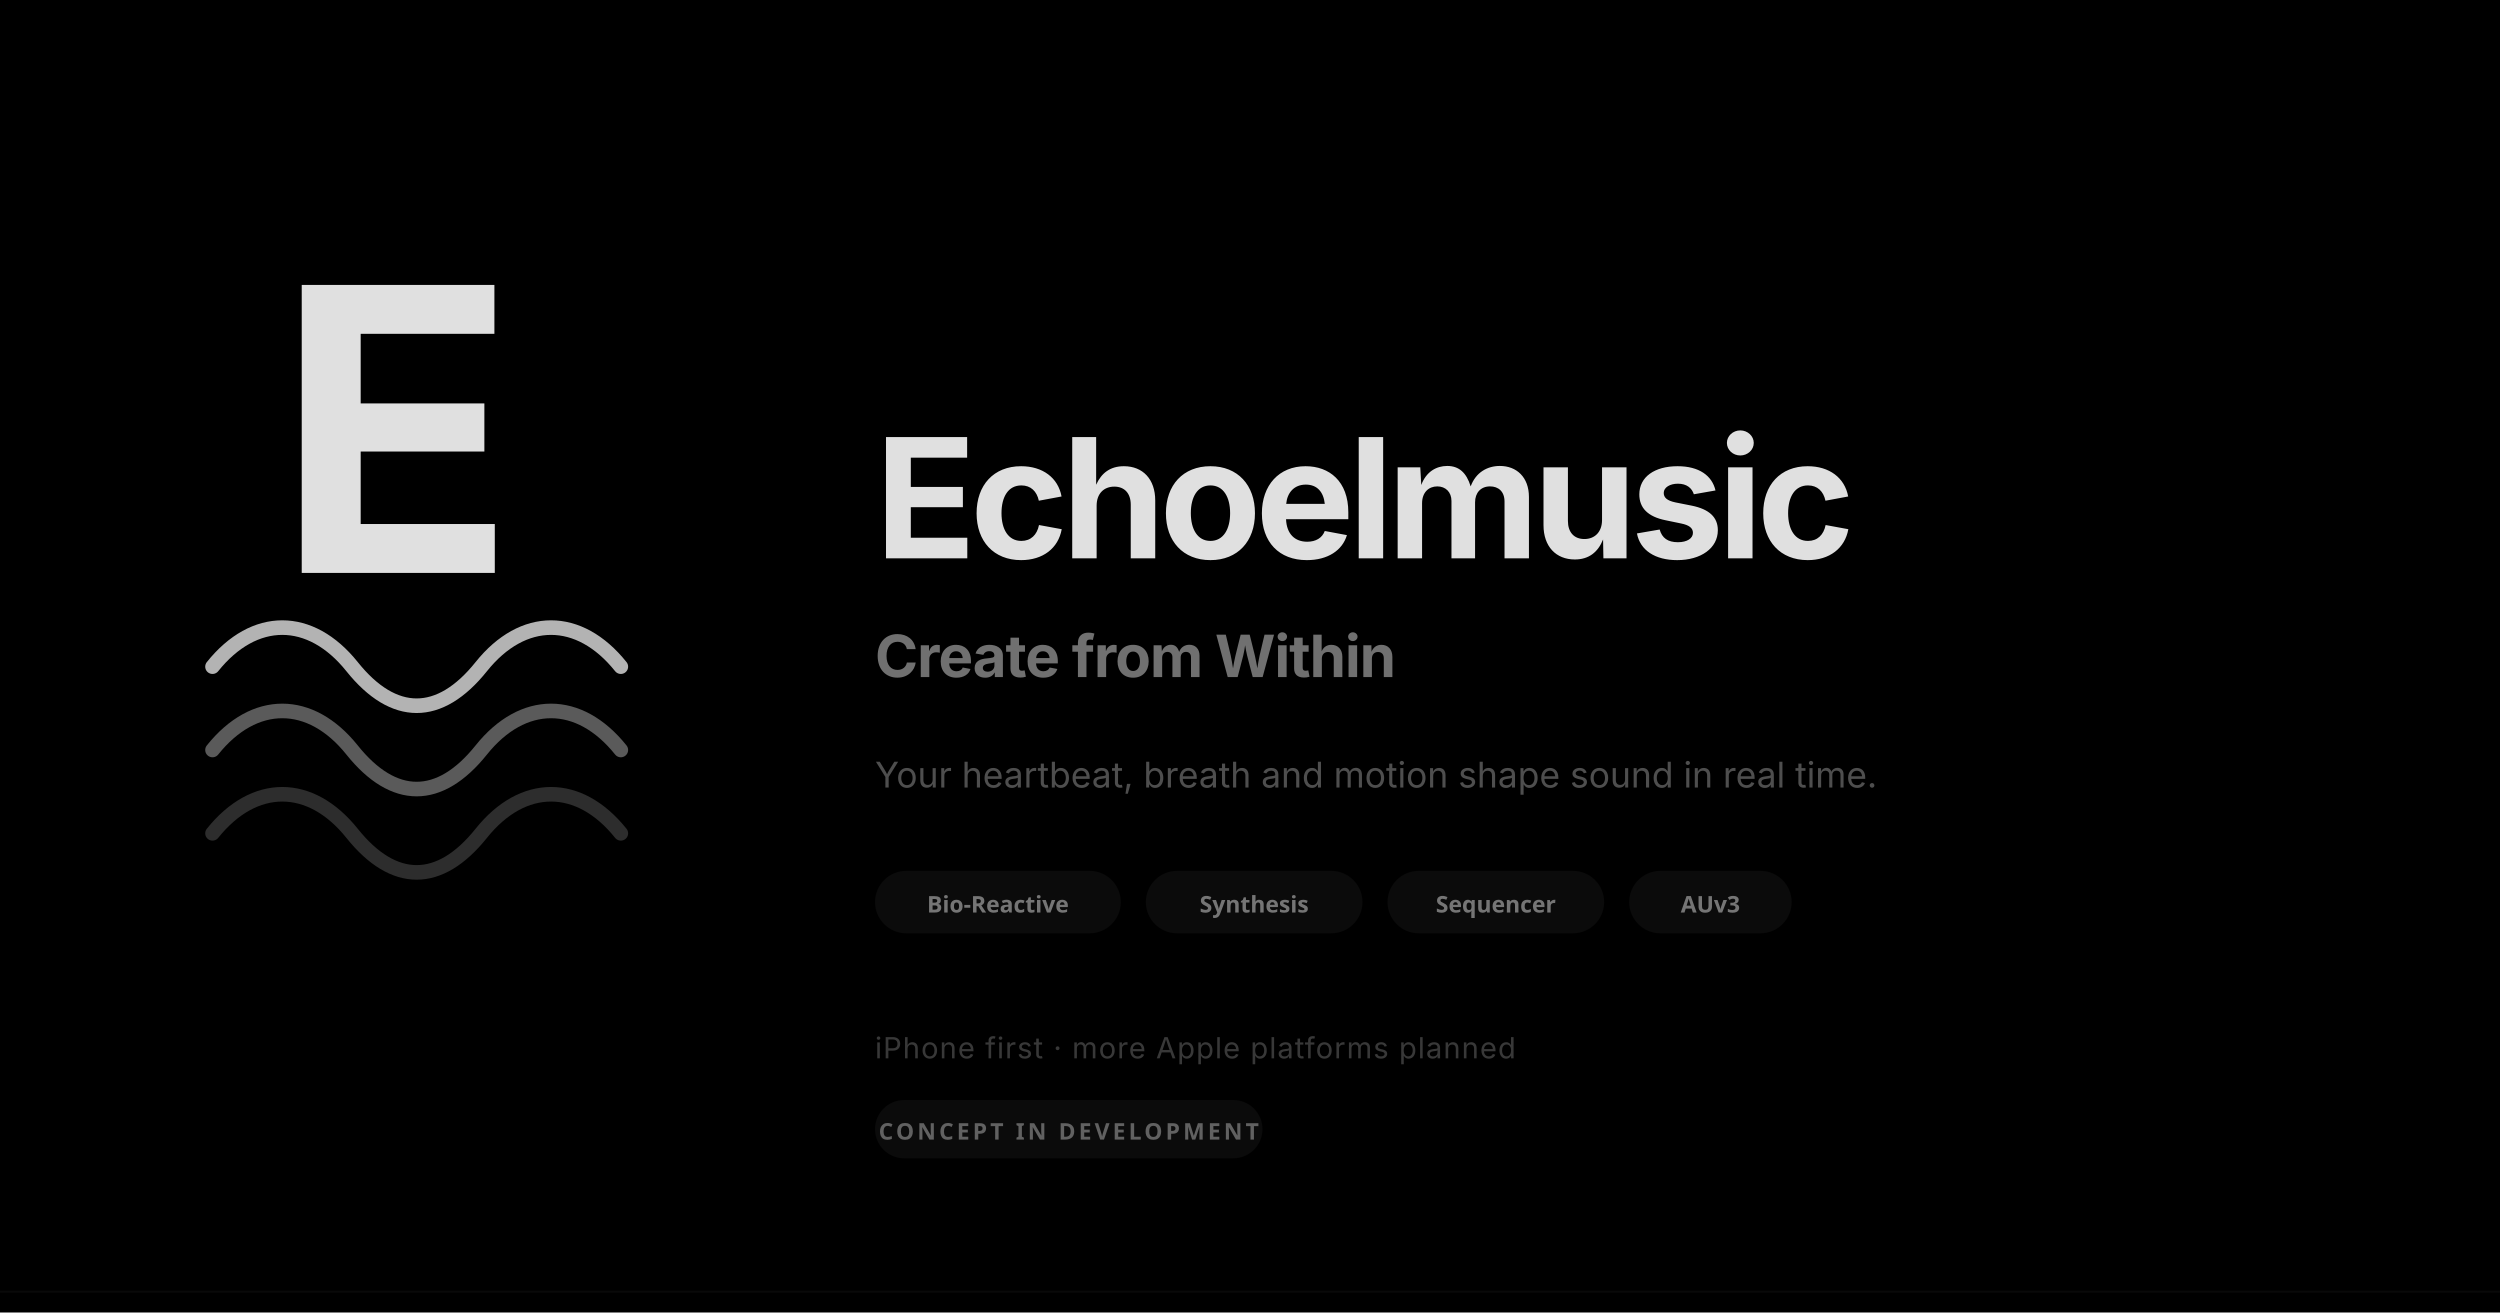
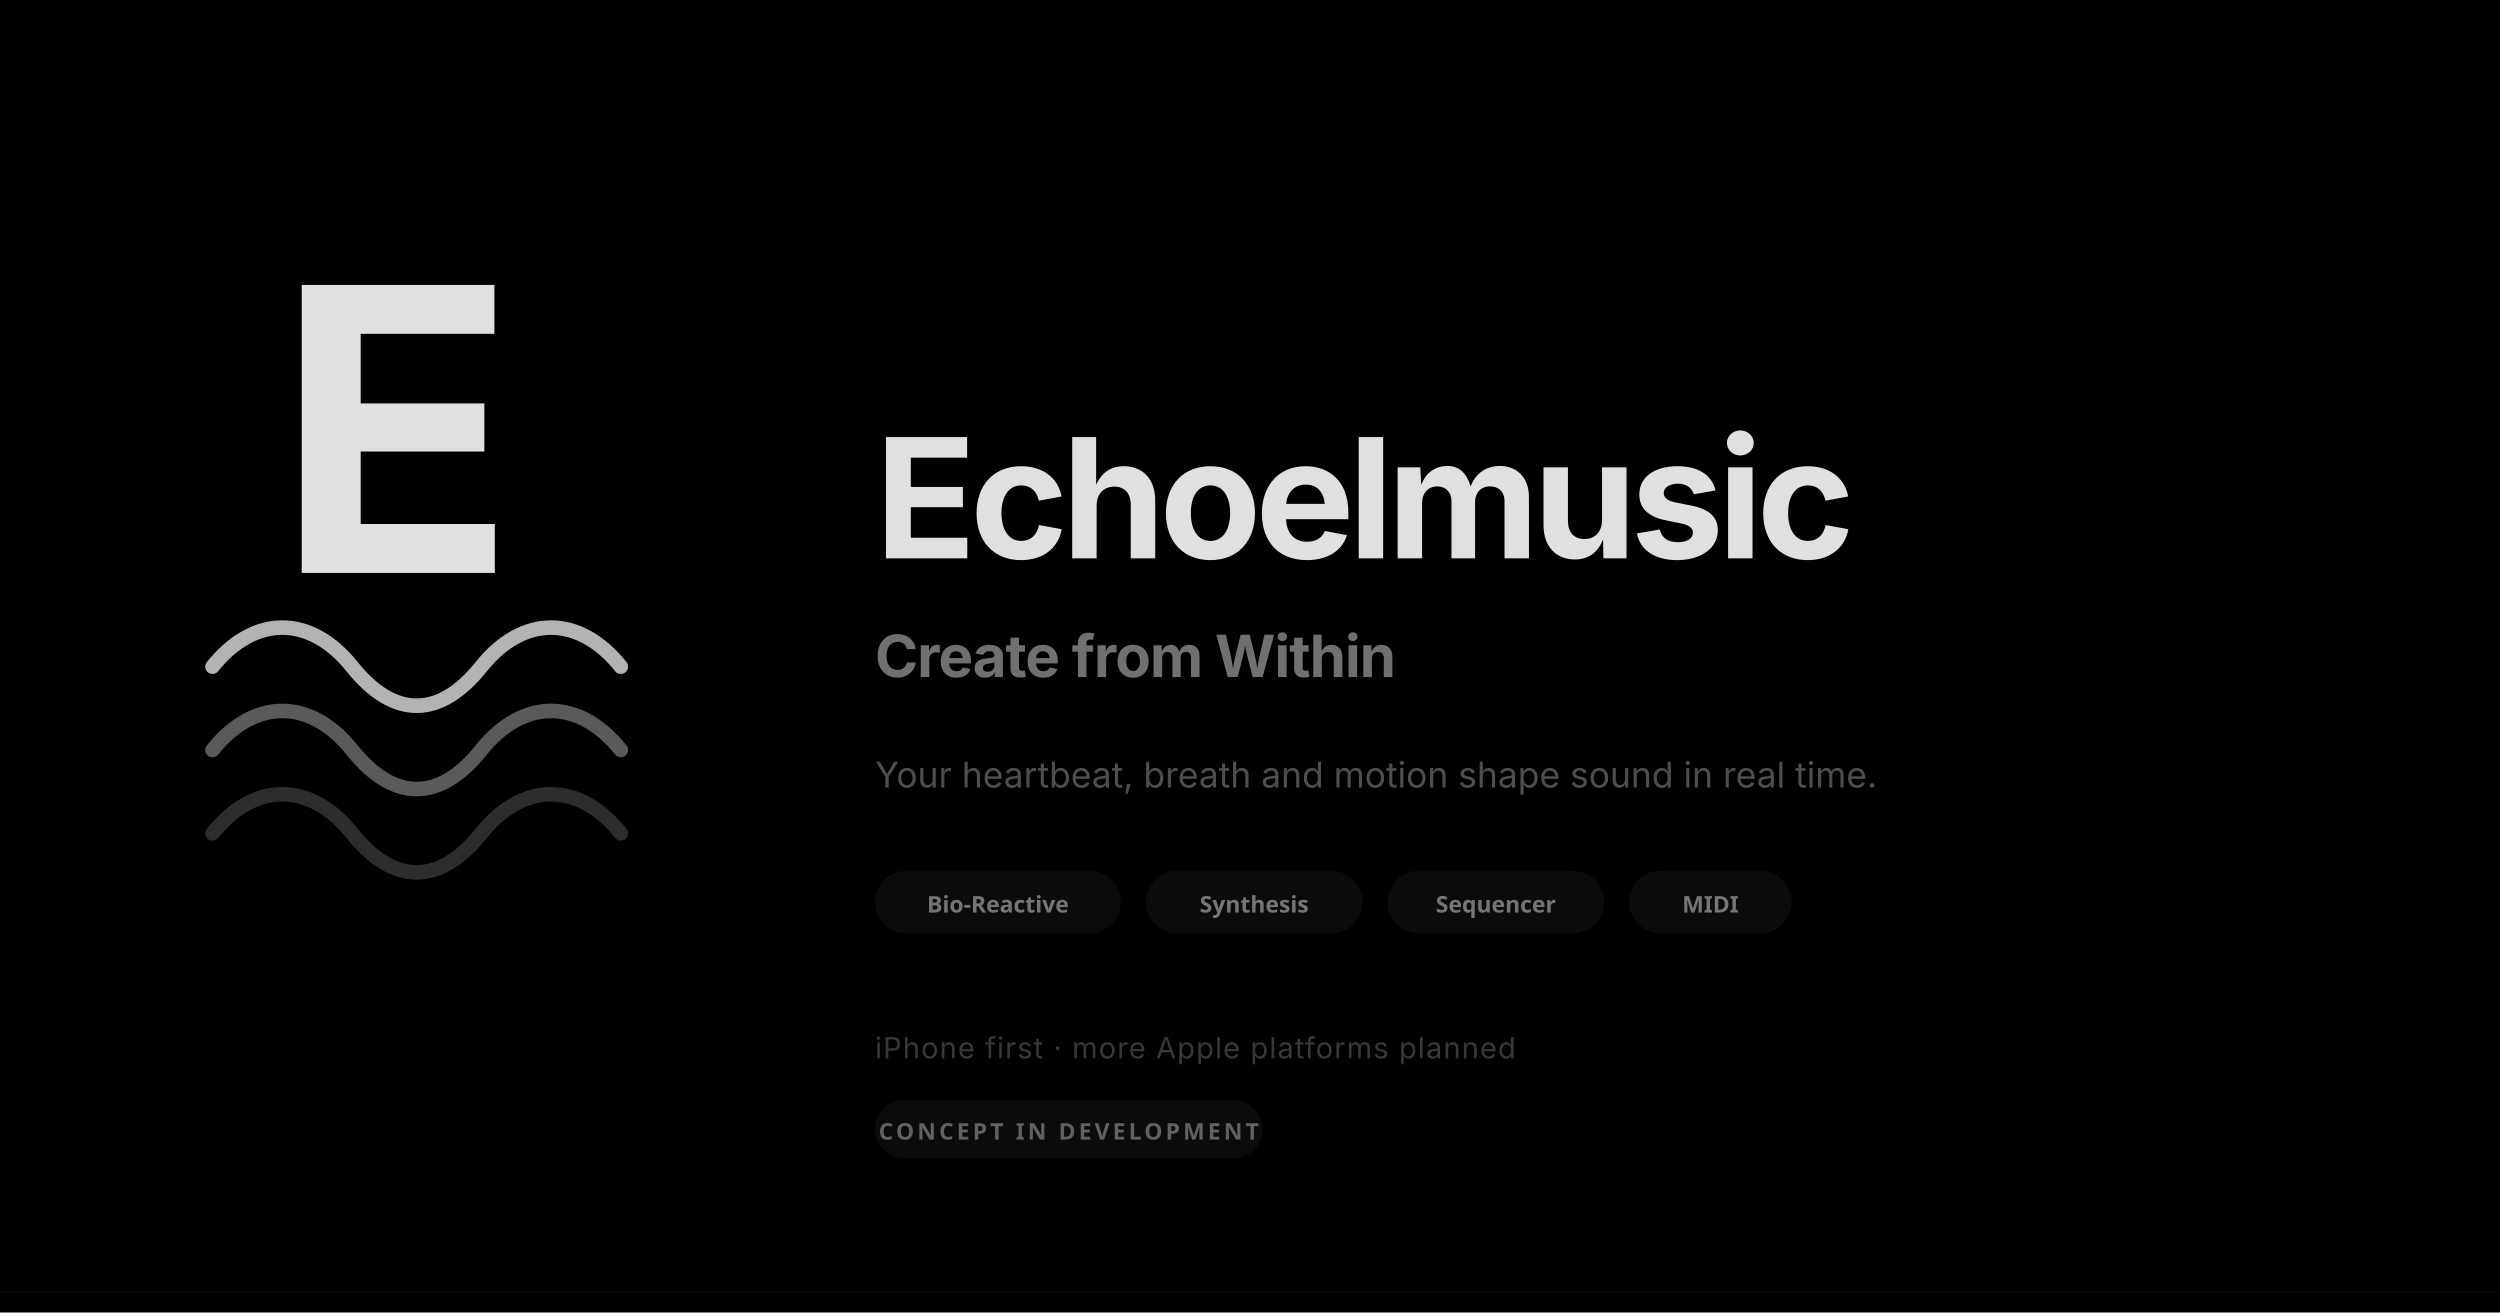
<svg xmlns="http://www.w3.org/2000/svg" viewBox="0 0 1200 630">
  <rect width="1200" height="630" fill="#000000" />
  <text x="190" y="275" text-anchor="middle" font-family="'Atkinson Hyperlegible',-apple-system,sans-serif" font-weight="700" font-size="190" fill="#e0e0e0">E</text>
  <g stroke="#e0e0e0" fill="none" stroke-width="7" stroke-linecap="round">
    <path d="M102,320 C122,295 149,295 169,320 C189,345 211,345 231,320 C251,295 278,295 298,320" opacity="0.8" />
    <path d="M102,360 C122,335 149,335 169,360 C189,385 211,385 231,360 C251,335 278,335 298,360" opacity="0.4" />
    <path d="M102,400 C122,375 149,375 169,400 C189,425 211,425 231,400 C251,375 278,375 298,400" opacity="0.2" />
  </g>
  <text x="420" y="268" font-family="'Atkinson Hyperlegible',-apple-system,BlinkMacSystemFont,'Helvetica Neue',sans-serif" font-size="80" font-weight="700" fill="#e0e0e0" letter-spacing="-3">
    Echoelmusic
  </text>
  <text x="420" y="325" font-family="'Atkinson Hyperlegible',-apple-system,BlinkMacSystemFont,'Helvetica Neue',sans-serif" font-size="28" fill="#e0e0e0" font-weight="700" letter-spacing="-0.5" opacity="0.5">
    Create from Within
  </text>
  <text x="420" y="378" font-family="'Atkinson Hyperlegible',-apple-system,BlinkMacSystemFont,'Helvetica Neue',sans-serif" font-size="17" fill="#e0e0e0" font-weight="400" opacity="0.35">
    Your heartbeat, breath and motion shape sound in real time.
  </text>
  <g transform="translate(420, 418)">
    <rect x="0" y="0" width="118" height="30" rx="15" fill="#e0e0e0" opacity="0.05" />
    <text x="59" y="20" font-family="'Atkinson Hyperlegible',sans-serif" font-size="11" fill="#e0e0e0" text-anchor="middle" font-weight="700" opacity="0.5">Bio-Reactive</text>
    <rect x="130" y="0" width="104" height="30" rx="15" fill="#e0e0e0" opacity="0.05" />
    <text x="182" y="20" font-family="'Atkinson Hyperlegible',sans-serif" font-size="11" fill="#e0e0e0" text-anchor="middle" font-weight="700" opacity="0.5">Synthesis</text>
    <rect x="246" y="0" width="104" height="30" rx="15" fill="#e0e0e0" opacity="0.05" />
    <text x="298" y="20" font-family="'Atkinson Hyperlegible',sans-serif" font-size="11" fill="#e0e0e0" text-anchor="middle" font-weight="700" opacity="0.5">Sequencer</text>
    <rect x="362" y="0" width="78" height="30" rx="15" fill="#e0e0e0" opacity="0.05" />
-     <text x="401" y="20" font-family="'Atkinson Hyperlegible',sans-serif" font-size="11" fill="#e0e0e0" text-anchor="middle" font-weight="700" opacity="0.5">AUv3</text>
+     <text x="401" y="20" font-family="'Atkinson Hyperlegible',sans-serif" font-size="11" fill="#e0e0e0" text-anchor="middle" font-weight="700" opacity="0.5">MIDI</text>
  </g>
  <text x="420" y="508" font-family="'Atkinson Hyperlegible',-apple-system,BlinkMacSystemFont,'Helvetica Neue',sans-serif" font-size="14" fill="#e0e0e0" font-weight="400" letter-spacing="0.5" opacity="0.25">
    iPhone first  ·  more Apple platforms planned
  </text>
  <rect x="420" y="528" width="186" height="28" rx="14" fill="#e0e0e0" opacity="0.05" />
  <text x="513" y="547" font-family="'Atkinson Hyperlegible',sans-serif" font-size="11" fill="#e0e0e0" text-anchor="middle" font-weight="700" letter-spacing="1.5" opacity="0.4">CONCEPT IN DEVELOPMENT</text>
  <line x1="0" y1="620" x2="1200" y2="620" stroke="#e0e0e0" stroke-width="1" opacity="0.04" />
</svg>
